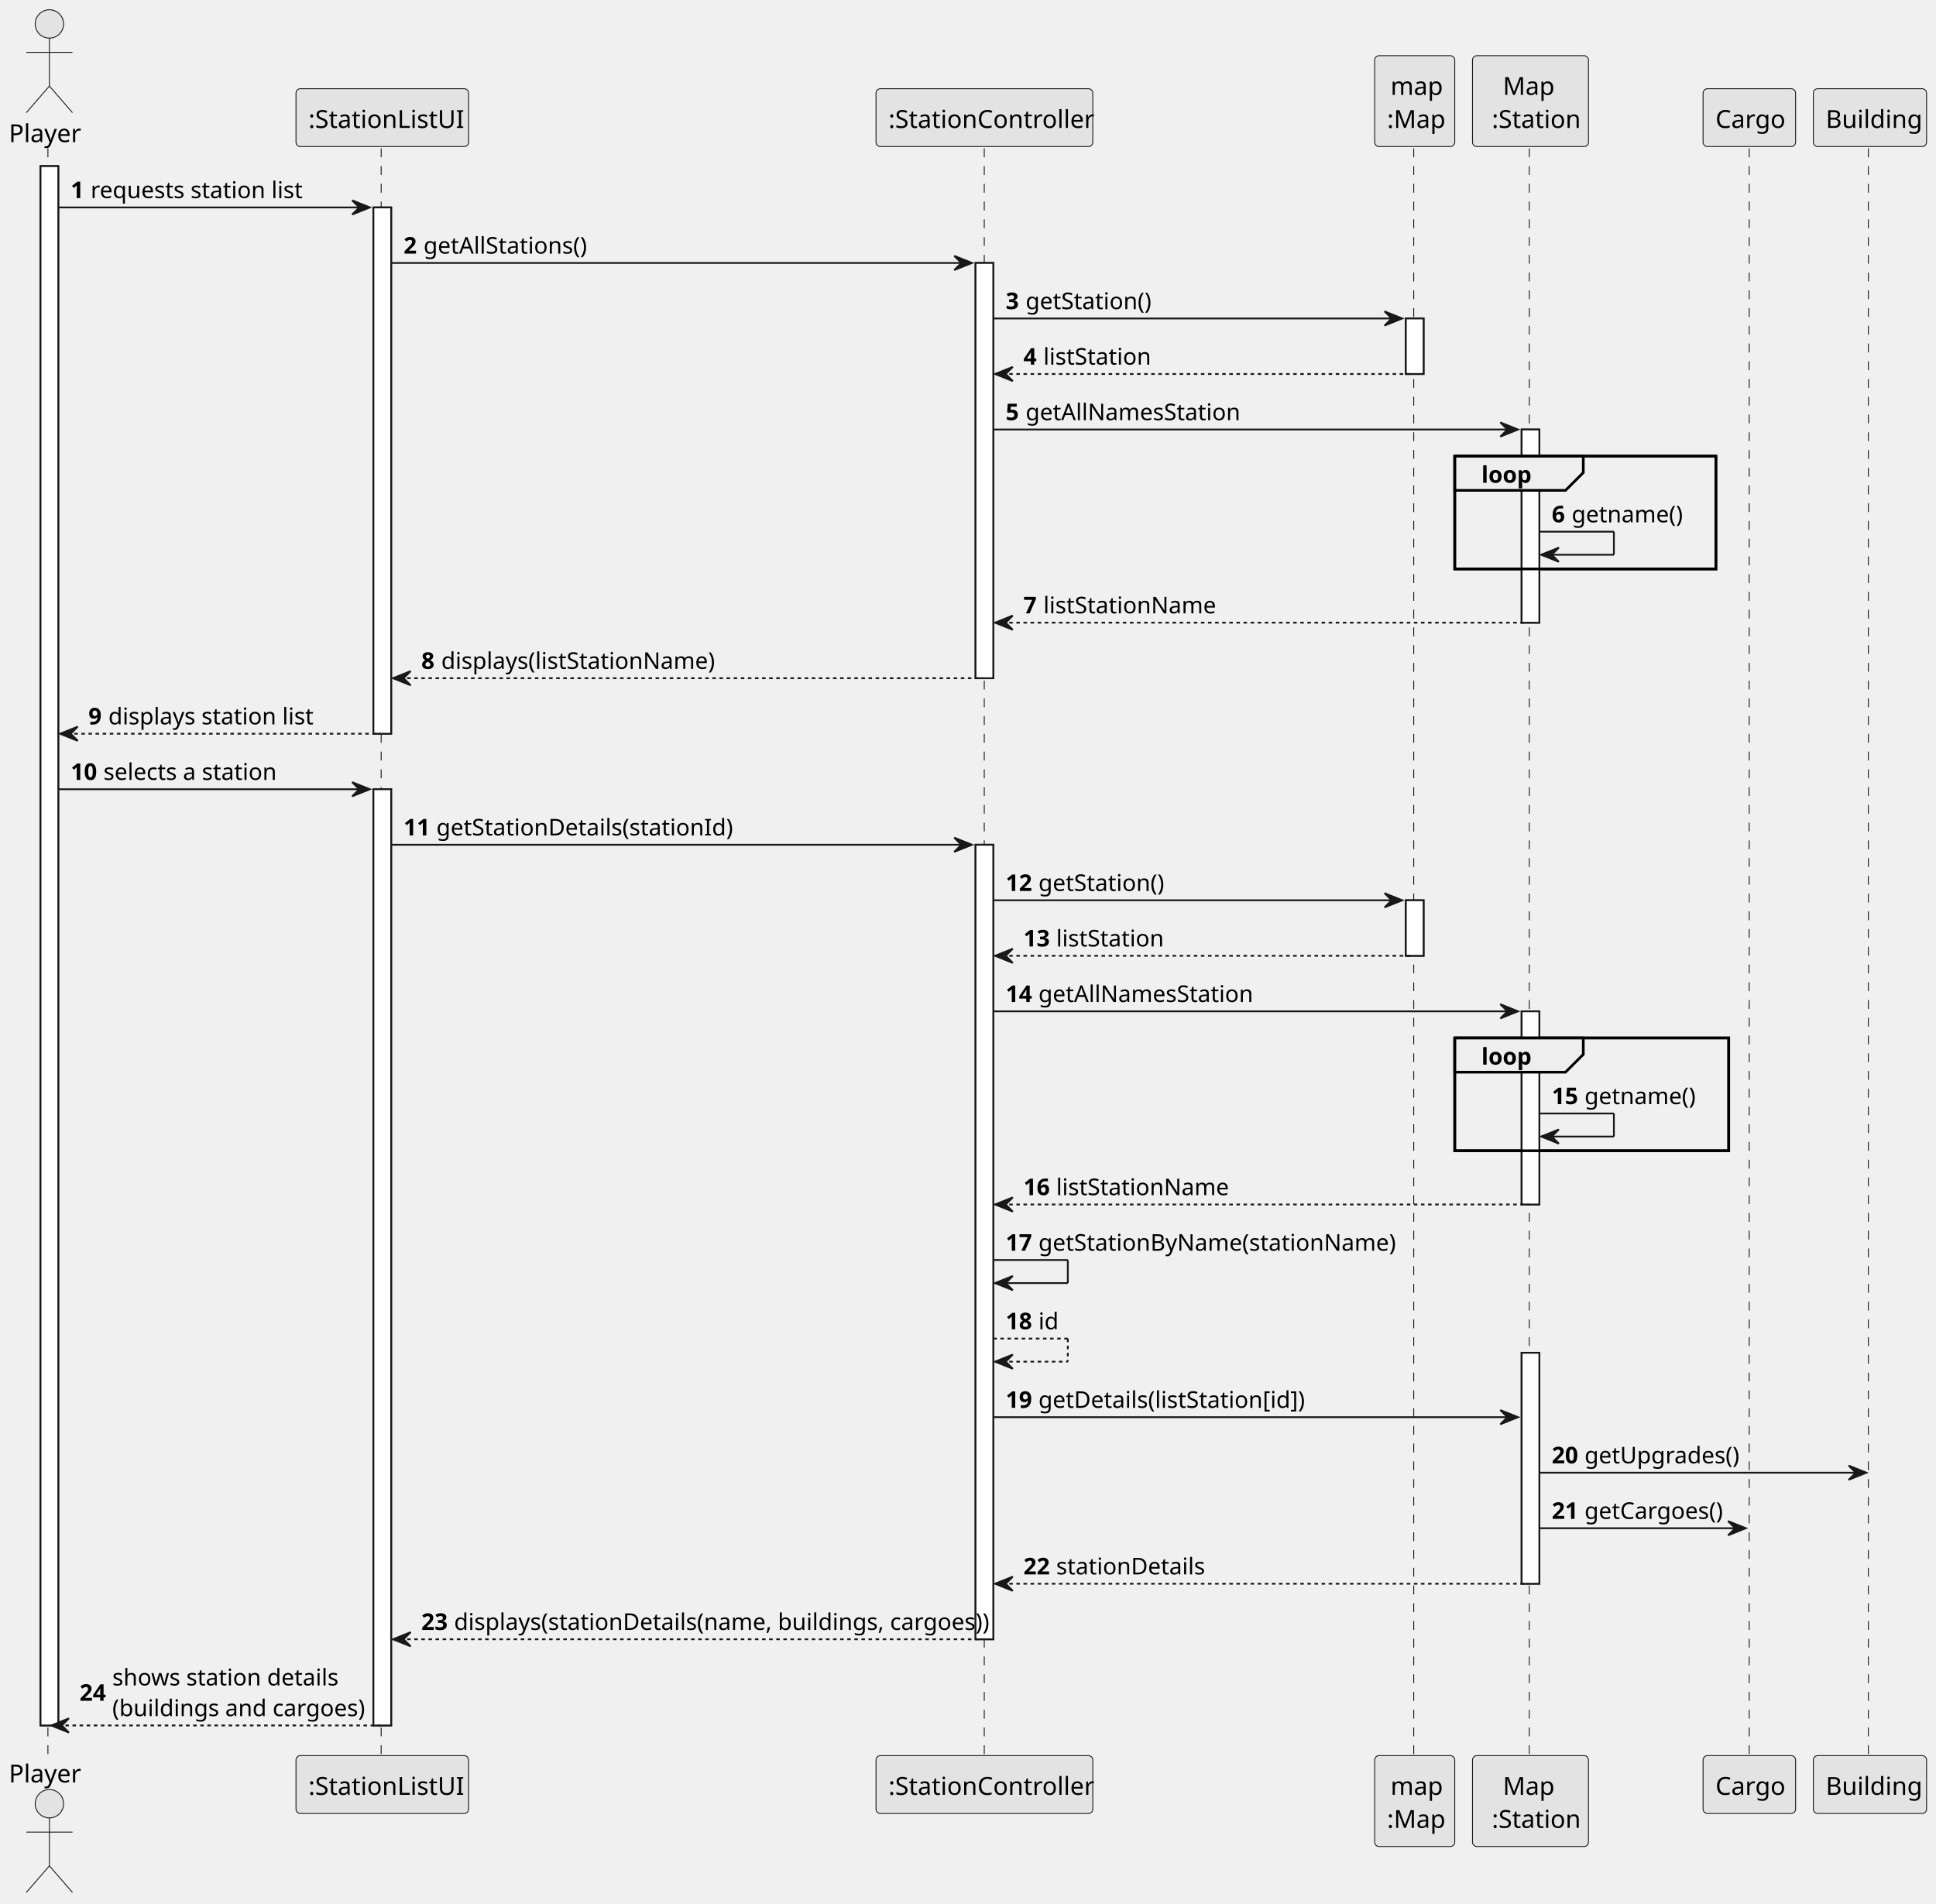
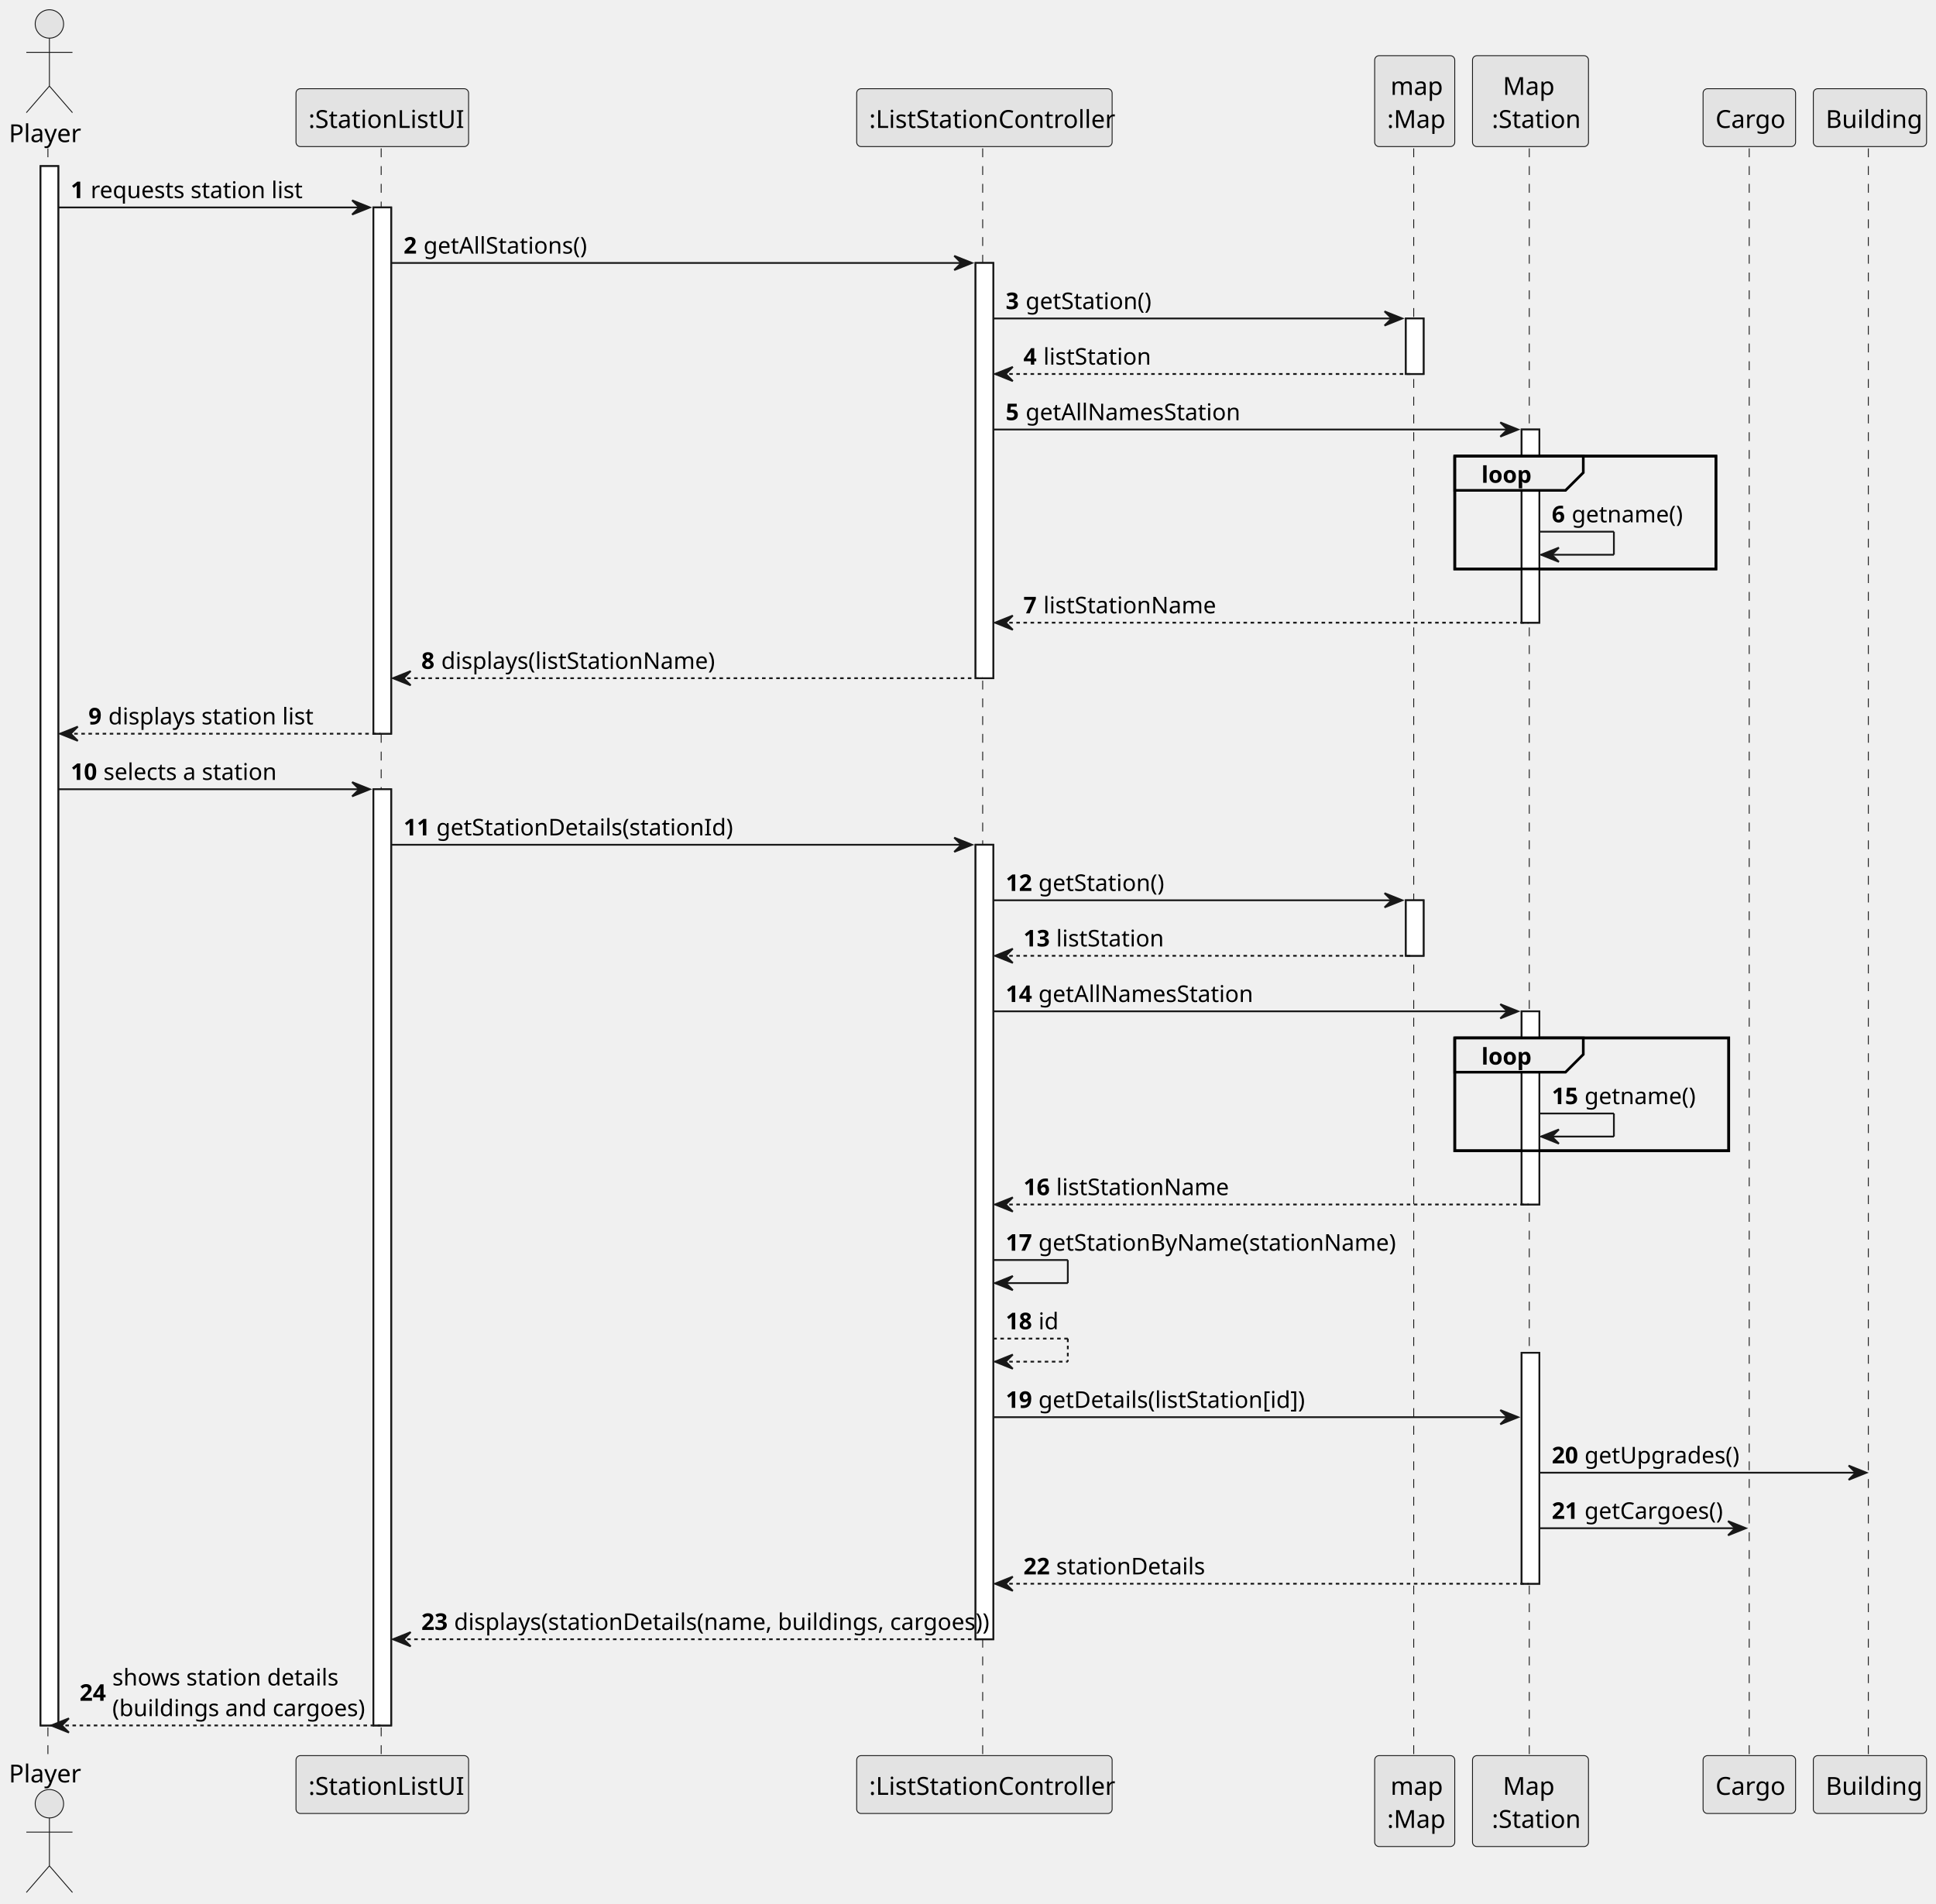
<svg xmlns="http://www.w3.org/2000/svg" contentStyleType="text/css" height="1073px" preserveAspectRatio="none" style="width:1091px;height:1073px;background:#FFFFFF;" version="1.1" viewBox="0 0 1091 1073" width="1091px" zoomAndPan="magnify">
  <defs />
  <g>
    <rect fill="#FFFFFF" height="878.857" style="stroke:#181818;stroke-width:1.0;" width="10" x="22.841" y="93.621" />
    <rect fill="#FFFFFF" height="296.619" style="stroke:#181818;stroke-width:1.0;" width="10" x="210.436" y="116.912" />
    <rect fill="#FFFFFF" height="527.656" style="stroke:#181818;stroke-width:1.0;" width="10" x="210.436" y="444.822" />
    <rect fill="#FFFFFF" height="234.037" style="stroke:#181818;stroke-width:1.0;" width="10" x="549.747" y="148.203" />
    <rect fill="#FFFFFF" height="447.783" style="stroke:#181818;stroke-width:1.0;" width="10" x="549.747" y="476.113" />
    <rect fill="#FFFFFF" height="31.291" style="stroke:#181818;stroke-width:1.0;" width="10" x="792.237" y="179.494" />
    <rect fill="#FFFFFF" height="31.291" style="stroke:#181818;stroke-width:1.0;" width="10" x="792.237" y="507.404" />
    <rect fill="#FFFFFF" height="108.873" style="stroke:#181818;stroke-width:1.0;" width="10" x="857.481" y="242.076" />
    <rect fill="#FFFFFF" height="108.873" style="stroke:#181818;stroke-width:1.0;" width="10" x="857.481" y="569.986" />
    <rect fill="#FFFFFF" height="130.164" style="stroke:#181818;stroke-width:1.0;" width="10" x="857.481" y="762.441" />
    <rect fill="none" height="63.582" style="stroke:#000000;stroke-width:1.5;" width="147.162" x="819.799" y="257.076" />
    <rect fill="none" height="63.582" style="stroke:#000000;stroke-width:1.5;" width="154.392" x="819.799" y="584.986" />
    <line style="stroke:#181818;stroke-width:0.5;stroke-dasharray:5.0,5.0;" x1="27" x2="27" y1="83.621" y2="990.479" />
    <line style="stroke:#181818;stroke-width:0.5;stroke-dasharray:5.0,5.0;" x1="214.806" x2="214.806" y1="83.621" y2="990.479" />
-     <line style="stroke:#181818;stroke-width:0.5;stroke-dasharray:5.0,5.0;" x1="554.665" x2="554.665" y1="83.621" y2="990.479" />
+     <line style="stroke:#181818;stroke-width:0.5;stroke-dasharray:5.0,5.0;" x1="553.771" x2="553.771" y1="83.621" y2="990.479" />
    <line style="stroke:#181818;stroke-width:0.5;stroke-dasharray:5.0,5.0;" x1="796.675" x2="796.675" y1="83.621" y2="990.479" />
    <line style="stroke:#181818;stroke-width:0.5;stroke-dasharray:5.0,5.0;" x1="861.799" x2="861.799" y1="83.621" y2="990.479" />
    <line style="stroke:#181818;stroke-width:0.5;stroke-dasharray:5.0,5.0;" x1="985.743" x2="985.743" y1="83.621" y2="990.479" />
    <line style="stroke:#181818;stroke-width:0.5;stroke-dasharray:5.0,5.0;" x1="1052.874" x2="1052.874" y1="83.621" y2="990.479" />
    <text fill="#000000" font-family="sans-serif" font-size="14" lengthAdjust="spacing" textLength="39.683" x="5" y="80.107">Player</text>
    <ellipse cx="27.841" cy="13.5" fill="#E3E3E3" rx="8" ry="8" style="stroke:#181818;stroke-width:0.5;" />
    <path d="M27.841,21.5 L27.841,48.5 M14.841,29.5 L40.841,29.5 M27.841,48.5 L14.841,63.5 M27.841,48.5 L40.841,63.5 " fill="none" style="stroke:#181818;stroke-width:0.5;" />
    <text fill="#000000" font-family="sans-serif" font-size="14" lengthAdjust="spacing" textLength="39.683" x="5" y="1004.586">Player</text>
    <ellipse cx="27.841" cy="1016.6" fill="#E3E3E3" rx="8" ry="8" style="stroke:#181818;stroke-width:0.5;" />
    <path d="M27.841,1024.6 L27.841,1051.6 M14.841,1032.6 L40.841,1032.6 M27.841,1051.6 L14.841,1066.6 M27.841,1051.6 L40.841,1066.6 " fill="none" style="stroke:#181818;stroke-width:0.5;" />
    <rect fill="#E3E3E3" height="32.621" rx="2.5" ry="2.5" style="stroke:#181818;stroke-width:0.5;" width="97.262" x="166.806" y="50" />
    <text fill="#000000" font-family="sans-serif" font-size="14" lengthAdjust="spacing" textLength="83.262" x="173.806" y="72.107">:StationListUI</text>
    <rect fill="#E3E3E3" height="32.621" rx="2.5" ry="2.5" style="stroke:#181818;stroke-width:0.5;" width="97.262" x="166.806" y="989.479" />
    <text fill="#000000" font-family="sans-serif" font-size="14" lengthAdjust="spacing" textLength="83.262" x="173.806" y="1011.586">:StationListUI</text>
-     <rect fill="#E3E3E3" height="32.621" rx="2.5" ry="2.5" style="stroke:#181818;stroke-width:0.5;" width="122.165" x="493.665" y="50" />
-     <text fill="#000000" font-family="sans-serif" font-size="14" lengthAdjust="spacing" textLength="108.165" x="500.665" y="72.107">:StationController</text>
-     <rect fill="#E3E3E3" height="32.621" rx="2.5" ry="2.5" style="stroke:#181818;stroke-width:0.5;" width="122.165" x="493.665" y="989.479" />
-     <text fill="#000000" font-family="sans-serif" font-size="14" lengthAdjust="spacing" textLength="108.165" x="500.665" y="1011.586">:StationController</text>
+     <rect fill="#E3E3E3" height="32.621" rx="2.5" ry="2.5" style="stroke:#181818;stroke-width:0.5;" width="143.951" x="482.772" y="50" />
+     <text fill="#000000" font-family="sans-serif" font-size="14" lengthAdjust="spacing" textLength="129.951" x="489.772" y="72.107">:ListStationController</text>
+     <rect fill="#E3E3E3" height="32.621" rx="2.5" ry="2.5" style="stroke:#181818;stroke-width:0.5;" width="143.951" x="482.772" y="989.479" />
+     <text fill="#000000" font-family="sans-serif" font-size="14" lengthAdjust="spacing" textLength="129.951" x="489.772" y="1011.586">:ListStationController</text>
    <rect fill="#E3E3E3" height="51.242" rx="2.5" ry="2.5" style="stroke:#181818;stroke-width:0.5;" width="45.124" x="774.675" y="31.379" />
    <text fill="#000000" font-family="sans-serif" font-size="14" lengthAdjust="spacing" textLength="27.234" x="783.62" y="53.486">map</text>
    <text fill="#000000" font-family="sans-serif" font-size="14" lengthAdjust="spacing" textLength="31.124" x="781.675" y="72.107">:Map</text>
    <rect fill="#E3E3E3" height="51.242" rx="2.5" ry="2.5" style="stroke:#181818;stroke-width:0.5;" width="45.124" x="774.675" y="989.479" />
    <text fill="#000000" font-family="sans-serif" font-size="14" lengthAdjust="spacing" textLength="27.234" x="783.62" y="1011.586">map</text>
    <text fill="#000000" font-family="sans-serif" font-size="14" lengthAdjust="spacing" textLength="31.124" x="781.675" y="1030.207">:Map</text>
    <rect fill="#E3E3E3" height="51.242" rx="2.5" ry="2.5" style="stroke:#181818;stroke-width:0.5;" width="65.365" x="829.799" y="31.379" />
    <text fill="#000000" font-family="sans-serif" font-size="14" lengthAdjust="spacing" textLength="27.234" x="846.919" y="53.486">Map</text>
    <text fill="#000000" font-family="sans-serif" font-size="14" lengthAdjust="spacing" textLength="47.476" x="840.688" y="72.107">:Station</text>
    <rect fill="#E3E3E3" height="51.242" rx="2.5" ry="2.5" style="stroke:#181818;stroke-width:0.5;" width="65.365" x="829.799" y="989.479" />
    <text fill="#000000" font-family="sans-serif" font-size="14" lengthAdjust="spacing" textLength="27.234" x="846.919" y="1011.586">Map</text>
    <text fill="#000000" font-family="sans-serif" font-size="14" lengthAdjust="spacing" textLength="47.476" x="840.688" y="1030.207">:Station</text>
    <rect fill="#E3E3E3" height="32.621" rx="2.5" ry="2.5" style="stroke:#181818;stroke-width:0.5;" width="52.131" x="959.743" y="50" />
    <text fill="#000000" font-family="sans-serif" font-size="14" lengthAdjust="spacing" textLength="38.131" x="966.743" y="72.107">Cargo</text>
    <rect fill="#E3E3E3" height="32.621" rx="2.5" ry="2.5" style="stroke:#181818;stroke-width:0.5;" width="52.131" x="959.743" y="989.479" />
    <text fill="#000000" font-family="sans-serif" font-size="14" lengthAdjust="spacing" textLength="38.131" x="966.743" y="1011.586">Cargo</text>
    <rect fill="#E3E3E3" height="32.621" rx="2.5" ry="2.5" style="stroke:#181818;stroke-width:0.5;" width="63.813" x="1021.874" y="50" />
    <text fill="#000000" font-family="sans-serif" font-size="14" lengthAdjust="spacing" textLength="49.813" x="1028.874" y="72.107">Building</text>
    <rect fill="#E3E3E3" height="32.621" rx="2.5" ry="2.5" style="stroke:#181818;stroke-width:0.5;" width="63.813" x="1021.874" y="989.479" />
    <text fill="#000000" font-family="sans-serif" font-size="14" lengthAdjust="spacing" textLength="49.813" x="1028.874" y="1011.586">Building</text>
    <rect fill="#FFFFFF" height="878.857" style="stroke:#181818;stroke-width:1.0;" width="10" x="22.841" y="93.621" />
    <rect fill="#FFFFFF" height="296.619" style="stroke:#181818;stroke-width:1.0;" width="10" x="210.436" y="116.912" />
    <rect fill="#FFFFFF" height="527.656" style="stroke:#181818;stroke-width:1.0;" width="10" x="210.436" y="444.822" />
    <rect fill="#FFFFFF" height="234.037" style="stroke:#181818;stroke-width:1.0;" width="10" x="549.747" y="148.203" />
    <rect fill="#FFFFFF" height="447.783" style="stroke:#181818;stroke-width:1.0;" width="10" x="549.747" y="476.113" />
    <rect fill="#FFFFFF" height="31.291" style="stroke:#181818;stroke-width:1.0;" width="10" x="792.237" y="179.494" />
    <rect fill="#FFFFFF" height="31.291" style="stroke:#181818;stroke-width:1.0;" width="10" x="792.237" y="507.404" />
    <rect fill="#FFFFFF" height="108.873" style="stroke:#181818;stroke-width:1.0;" width="10" x="857.481" y="242.076" />
    <rect fill="#FFFFFF" height="108.873" style="stroke:#181818;stroke-width:1.0;" width="10" x="857.481" y="569.986" />
    <rect fill="#FFFFFF" height="130.164" style="stroke:#181818;stroke-width:1.0;" width="10" x="857.481" y="762.441" />
    <polygon fill="#181818" points="198.436,112.912,208.436,116.912,198.436,120.912,202.436,116.912" style="stroke:#181818;stroke-width:1.0;" />
    <line style="stroke:#181818;stroke-width:1.0;" x1="32.841" x2="204.436" y1="116.912" y2="116.912" />
    <text fill="#000000" font-family="sans-serif" font-size="13" font-weight="bold" lengthAdjust="spacing" textLength="7.23" x="39.841" y="111.649">1</text>
    <text fill="#000000" font-family="sans-serif" font-size="13" lengthAdjust="spacing" textLength="111.274" x="51.071" y="111.649">requests station list</text>
    <polygon fill="#181818" points="537.747,144.203,547.747,148.203,537.747,152.203,541.747,148.203" style="stroke:#181818;stroke-width:1.0;" />
    <line style="stroke:#181818;stroke-width:1.0;" x1="220.436" x2="543.747" y1="148.203" y2="148.203" />
    <text fill="#000000" font-family="sans-serif" font-size="13" font-weight="bold" lengthAdjust="spacing" textLength="7.23" x="227.436" y="142.94">2</text>
    <text fill="#000000" font-family="sans-serif" font-size="13" lengthAdjust="spacing" textLength="88.15" x="238.667" y="142.94">getAllStations()</text>
    <polygon fill="#181818" points="780.237,175.494,790.237,179.494,780.237,183.494,784.237,179.494" style="stroke:#181818;stroke-width:1.0;" />
    <line style="stroke:#181818;stroke-width:1.0;" x1="559.747" x2="786.237" y1="179.494" y2="179.494" />
    <text fill="#000000" font-family="sans-serif" font-size="13" font-weight="bold" lengthAdjust="spacing" textLength="7.23" x="566.747" y="174.231">3</text>
    <text fill="#000000" font-family="sans-serif" font-size="13" lengthAdjust="spacing" textLength="67.203" x="577.977" y="174.231">getStation()</text>
    <polygon fill="#181818" points="570.747,206.785,560.747,210.785,570.747,214.785,566.747,210.785" style="stroke:#181818;stroke-width:1.0;" />
    <line style="stroke:#181818;stroke-width:1.0;stroke-dasharray:2.0,2.0;" x1="564.747" x2="796.237" y1="210.785" y2="210.785" />
    <text fill="#000000" font-family="sans-serif" font-size="13" font-weight="bold" lengthAdjust="spacing" textLength="7.23" x="576.747" y="205.523">4</text>
    <text fill="#000000" font-family="sans-serif" font-size="13" lengthAdjust="spacing" textLength="56.361" x="587.977" y="205.523">listStation</text>
    <polygon fill="#181818" points="845.481,238.076,855.481,242.076,845.481,246.076,849.481,242.076" style="stroke:#181818;stroke-width:1.0;" />
    <line style="stroke:#181818;stroke-width:1.0;" x1="559.747" x2="851.481" y1="242.076" y2="242.076" />
    <text fill="#000000" font-family="sans-serif" font-size="13" font-weight="bold" lengthAdjust="spacing" textLength="7.23" x="566.747" y="236.814">5</text>
    <text fill="#000000" font-family="sans-serif" font-size="13" lengthAdjust="spacing" textLength="114.169" x="577.977" y="236.814">getAllNamesStation</text>
    <path d="M819.799,257.076 L892.233,257.076 L892.233,266.367 L882.233,276.367 L819.799,276.367 L819.799,257.076 " fill="#EEEEEE" style="stroke:#000000;stroke-width:1.5;" />
    <rect fill="none" height="63.582" style="stroke:#000000;stroke-width:1.5;" width="147.162" x="819.799" y="257.076" />
    <text fill="#000000" font-family="sans-serif" font-size="13" font-weight="bold" lengthAdjust="spacing" textLength="27.435" x="834.799" y="272.104">loop</text>
    <line style="stroke:#181818;stroke-width:1.0;" x1="867.481" x2="909.481" y1="299.658" y2="299.658" />
    <line style="stroke:#181818;stroke-width:1.0;" x1="909.481" x2="909.481" y1="299.658" y2="312.658" />
    <line style="stroke:#181818;stroke-width:1.0;" x1="868.481" x2="909.481" y1="312.658" y2="312.658" />
    <polygon fill="#181818" points="878.481,308.658,868.481,312.658,878.481,316.658,874.481,312.658" style="stroke:#181818;stroke-width:1.0;" />
    <text fill="#000000" font-family="sans-serif" font-size="13" font-weight="bold" lengthAdjust="spacing" textLength="7.23" x="874.481" y="294.396">6</text>
    <text fill="#000000" font-family="sans-serif" font-size="13" lengthAdjust="spacing" textLength="59.249" x="885.711" y="294.396">getname()</text>
    <polygon fill="#181818" points="570.747,346.949,560.747,350.949,570.747,354.949,566.747,350.949" style="stroke:#181818;stroke-width:1.0;" />
    <line style="stroke:#181818;stroke-width:1.0;stroke-dasharray:2.0,2.0;" x1="564.747" x2="861.481" y1="350.949" y2="350.949" />
    <text fill="#000000" font-family="sans-serif" font-size="13" font-weight="bold" lengthAdjust="spacing" textLength="7.23" x="576.747" y="345.687">7</text>
    <text fill="#000000" font-family="sans-serif" font-size="13" lengthAdjust="spacing" textLength="91.038" x="587.977" y="345.687">listStationName</text>
    <polygon fill="#181818" points="231.436,378.24,221.436,382.24,231.436,386.24,227.436,382.24" style="stroke:#181818;stroke-width:1.0;" />
    <line style="stroke:#181818;stroke-width:1.0;stroke-dasharray:2.0,2.0;" x1="225.436" x2="553.747" y1="382.24" y2="382.24" />
    <text fill="#000000" font-family="sans-serif" font-size="13" font-weight="bold" lengthAdjust="spacing" textLength="7.23" x="237.436" y="376.978">8</text>
    <text fill="#000000" font-family="sans-serif" font-size="13" lengthAdjust="spacing" textLength="146.663" x="248.667" y="376.978">displays(listStationName)</text>
    <polygon fill="#181818" points="43.841,409.531,33.841,413.531,43.841,417.531,39.841,413.531" style="stroke:#181818;stroke-width:1.0;" />
    <line style="stroke:#181818;stroke-width:1.0;stroke-dasharray:2.0,2.0;" x1="37.841" x2="214.436" y1="413.531" y2="413.531" />
    <text fill="#000000" font-family="sans-serif" font-size="13" font-weight="bold" lengthAdjust="spacing" textLength="7.23" x="49.841" y="408.269">9</text>
    <text fill="#000000" font-family="sans-serif" font-size="13" lengthAdjust="spacing" textLength="108.38" x="61.071" y="408.269">displays station list</text>
    <polygon fill="#181818" points="198.436,440.822,208.436,444.822,198.436,448.822,202.436,444.822" style="stroke:#181818;stroke-width:1.0;" />
    <line style="stroke:#181818;stroke-width:1.0;" x1="32.841" x2="204.436" y1="444.822" y2="444.822" />
    <text fill="#000000" font-family="sans-serif" font-size="13" font-weight="bold" lengthAdjust="spacing" textLength="14.46" x="39.841" y="439.56">10</text>
    <text fill="#000000" font-family="sans-serif" font-size="13" lengthAdjust="spacing" textLength="93.215" x="58.301" y="439.56">selects a station</text>
    <polygon fill="#181818" points="537.747,472.113,547.747,476.113,537.747,480.113,541.747,476.113" style="stroke:#181818;stroke-width:1.0;" />
    <line style="stroke:#181818;stroke-width:1.0;" x1="220.436" x2="543.747" y1="476.113" y2="476.113" />
    <text fill="#000000" font-family="sans-serif" font-size="13" font-weight="bold" lengthAdjust="spacing" textLength="14.46" x="227.436" y="470.851">11</text>
    <text fill="#000000" font-family="sans-serif" font-size="13" lengthAdjust="spacing" textLength="156.083" x="245.897" y="470.851">getStationDetails(stationId)</text>
    <polygon fill="#181818" points="780.237,503.404,790.237,507.404,780.237,511.404,784.237,507.404" style="stroke:#181818;stroke-width:1.0;" />
    <line style="stroke:#181818;stroke-width:1.0;" x1="559.747" x2="786.237" y1="507.404" y2="507.404" />
    <text fill="#000000" font-family="sans-serif" font-size="13" font-weight="bold" lengthAdjust="spacing" textLength="14.46" x="566.747" y="502.142">12</text>
    <text fill="#000000" font-family="sans-serif" font-size="13" lengthAdjust="spacing" textLength="67.203" x="585.207" y="502.142">getStation()</text>
    <polygon fill="#181818" points="570.747,534.695,560.747,538.695,570.747,542.695,566.747,538.695" style="stroke:#181818;stroke-width:1.0;" />
    <line style="stroke:#181818;stroke-width:1.0;stroke-dasharray:2.0,2.0;" x1="564.747" x2="796.237" y1="538.695" y2="538.695" />
    <text fill="#000000" font-family="sans-serif" font-size="13" font-weight="bold" lengthAdjust="spacing" textLength="14.46" x="576.747" y="533.433">13</text>
    <text fill="#000000" font-family="sans-serif" font-size="13" lengthAdjust="spacing" textLength="56.361" x="595.207" y="533.433">listStation</text>
    <polygon fill="#181818" points="845.481,565.986,855.481,569.986,845.481,573.986,849.481,569.986" style="stroke:#181818;stroke-width:1.0;" />
    <line style="stroke:#181818;stroke-width:1.0;" x1="559.747" x2="851.481" y1="569.986" y2="569.986" />
    <text fill="#000000" font-family="sans-serif" font-size="13" font-weight="bold" lengthAdjust="spacing" textLength="14.46" x="566.747" y="564.724">14</text>
    <text fill="#000000" font-family="sans-serif" font-size="13" lengthAdjust="spacing" textLength="114.169" x="585.207" y="564.724">getAllNamesStation</text>
    <path d="M819.799,584.986 L892.233,584.986 L892.233,594.277 L882.233,604.277 L819.799,604.277 L819.799,584.986 " fill="#EEEEEE" style="stroke:#000000;stroke-width:1.5;" />
    <rect fill="none" height="63.582" style="stroke:#000000;stroke-width:1.5;" width="154.392" x="819.799" y="584.986" />
    <text fill="#000000" font-family="sans-serif" font-size="13" font-weight="bold" lengthAdjust="spacing" textLength="27.435" x="834.799" y="600.015">loop</text>
    <line style="stroke:#181818;stroke-width:1.0;" x1="867.481" x2="909.481" y1="627.568" y2="627.568" />
    <line style="stroke:#181818;stroke-width:1.0;" x1="909.481" x2="909.481" y1="627.568" y2="640.568" />
    <line style="stroke:#181818;stroke-width:1.0;" x1="868.481" x2="909.481" y1="640.568" y2="640.568" />
    <polygon fill="#181818" points="878.481,636.568,868.481,640.568,878.481,644.568,874.481,640.568" style="stroke:#181818;stroke-width:1.0;" />
    <text fill="#000000" font-family="sans-serif" font-size="13" font-weight="bold" lengthAdjust="spacing" textLength="14.46" x="874.481" y="622.306">15</text>
    <text fill="#000000" font-family="sans-serif" font-size="13" lengthAdjust="spacing" textLength="59.249" x="892.941" y="622.306">getname()</text>
    <polygon fill="#181818" points="570.747,674.859,560.747,678.859,570.747,682.859,566.747,678.859" style="stroke:#181818;stroke-width:1.0;" />
    <line style="stroke:#181818;stroke-width:1.0;stroke-dasharray:2.0,2.0;" x1="564.747" x2="861.481" y1="678.859" y2="678.859" />
    <text fill="#000000" font-family="sans-serif" font-size="13" font-weight="bold" lengthAdjust="spacing" textLength="14.46" x="576.747" y="673.597">16</text>
    <text fill="#000000" font-family="sans-serif" font-size="13" lengthAdjust="spacing" textLength="91.038" x="595.207" y="673.597">listStationName</text>
    <line style="stroke:#181818;stroke-width:1.0;" x1="559.747" x2="601.747" y1="710.15" y2="710.15" />
    <line style="stroke:#181818;stroke-width:1.0;" x1="601.747" x2="601.747" y1="710.15" y2="723.15" />
    <line style="stroke:#181818;stroke-width:1.0;" x1="560.747" x2="601.747" y1="723.15" y2="723.15" />
    <polygon fill="#181818" points="570.747,719.15,560.747,723.15,570.747,727.15,566.747,723.15" style="stroke:#181818;stroke-width:1.0;" />
    <text fill="#000000" font-family="sans-serif" font-size="13" font-weight="bold" lengthAdjust="spacing" textLength="14.46" x="566.747" y="704.888">17</text>
    <text fill="#000000" font-family="sans-serif" font-size="13" lengthAdjust="spacing" textLength="190.03" x="585.207" y="704.888">getStationByName(stationName)</text>
    <line style="stroke:#181818;stroke-width:1.0;stroke-dasharray:2.0,2.0;" x1="559.747" x2="601.747" y1="754.441" y2="754.441" />
    <line style="stroke:#181818;stroke-width:1.0;stroke-dasharray:2.0,2.0;" x1="601.747" x2="601.747" y1="754.441" y2="767.441" />
    <line style="stroke:#181818;stroke-width:1.0;stroke-dasharray:2.0,2.0;" x1="560.747" x2="601.747" y1="767.441" y2="767.441" />
    <polygon fill="#181818" points="570.747,763.441,560.747,767.441,570.747,771.441,566.747,767.441" style="stroke:#181818;stroke-width:1.0;" />
    <text fill="#000000" font-family="sans-serif" font-size="13" font-weight="bold" lengthAdjust="spacing" textLength="14.46" x="566.747" y="749.179">18</text>
    <text fill="#000000" font-family="sans-serif" font-size="13" lengthAdjust="spacing" textLength="10.118" x="585.207" y="749.179">id</text>
    <polygon fill="#181818" points="845.481,794.732,855.481,798.732,845.481,802.732,849.481,798.732" style="stroke:#181818;stroke-width:1.0;" />
    <line style="stroke:#181818;stroke-width:1.0;" x1="559.747" x2="851.481" y1="798.732" y2="798.732" />
    <text fill="#000000" font-family="sans-serif" font-size="13" font-weight="bold" lengthAdjust="spacing" textLength="14.46" x="566.747" y="793.47">19</text>
    <text fill="#000000" font-family="sans-serif" font-size="13" lengthAdjust="spacing" textLength="140.169" x="585.207" y="793.47">getDetails(listStation[id])</text>
    <polygon fill="#181818" points="1041.781,826.023,1051.781,830.023,1041.781,834.023,1045.781,830.023" style="stroke:#181818;stroke-width:1.0;" />
    <line style="stroke:#181818;stroke-width:1.0;" x1="867.481" x2="1047.781" y1="830.023" y2="830.023" />
    <text fill="#000000" font-family="sans-serif" font-size="13" font-weight="bold" lengthAdjust="spacing" textLength="14.46" x="874.481" y="824.761">20</text>
    <text fill="#000000" font-family="sans-serif" font-size="13" lengthAdjust="spacing" textLength="83.097" x="892.941" y="824.761">getUpgrades()</text>
    <polygon fill="#181818" points="973.809,857.314,983.809,861.314,973.809,865.314,977.809,861.314" style="stroke:#181818;stroke-width:1.0;" />
    <line style="stroke:#181818;stroke-width:1.0;" x1="867.481" x2="979.809" y1="861.314" y2="861.314" />
    <text fill="#000000" font-family="sans-serif" font-size="13" font-weight="bold" lengthAdjust="spacing" textLength="14.46" x="874.481" y="856.052">21</text>
    <text fill="#000000" font-family="sans-serif" font-size="13" lengthAdjust="spacing" textLength="75.867" x="892.941" y="856.052">getCargoes()</text>
    <polygon fill="#181818" points="570.747,888.606,560.747,892.606,570.747,896.606,566.747,892.606" style="stroke:#181818;stroke-width:1.0;" />
    <line style="stroke:#181818;stroke-width:1.0;stroke-dasharray:2.0,2.0;" x1="564.747" x2="861.481" y1="892.606" y2="892.606" />
    <text fill="#000000" font-family="sans-serif" font-size="13" font-weight="bold" lengthAdjust="spacing" textLength="14.46" x="576.747" y="887.343">22</text>
    <text fill="#000000" font-family="sans-serif" font-size="13" lengthAdjust="spacing" textLength="78.038" x="595.207" y="887.343">stationDetails</text>
    <polygon fill="#181818" points="231.436,919.896,221.436,923.896,231.436,927.896,227.436,923.896" style="stroke:#181818;stroke-width:1.0;" />
    <line style="stroke:#181818;stroke-width:1.0;stroke-dasharray:2.0,2.0;" x1="225.436" x2="553.747" y1="923.896" y2="923.896" />
    <text fill="#000000" font-family="sans-serif" font-size="13" font-weight="bold" lengthAdjust="spacing" textLength="14.46" x="237.436" y="918.634">23</text>
    <text fill="#000000" font-family="sans-serif" font-size="13" lengthAdjust="spacing" textLength="286.851" x="255.897" y="918.634">displays(stationDetails(name, buildings, cargoes))</text>
    <polygon fill="#181818" points="38.841,968.479,28.841,972.479,38.841,976.479,34.841,972.479" style="stroke:#181818;stroke-width:1.0;" />
    <line style="stroke:#181818;stroke-width:1.0;stroke-dasharray:2.0,2.0;" x1="32.841" x2="214.436" y1="972.479" y2="972.479" />
    <text fill="#000000" font-family="sans-serif" font-size="13" font-weight="bold" lengthAdjust="spacing" textLength="14.46" x="44.841" y="958.57">24</text>
    <text fill="#000000" font-family="sans-serif" font-size="13" lengthAdjust="spacing" textLength="119.952" x="63.301" y="949.925">shows station details</text>
    <text fill="#000000" font-family="sans-serif" font-size="13" lengthAdjust="spacing" textLength="135.135" x="63.301" y="967.216">(buildings and cargoes)</text>
  </g>
</svg>
